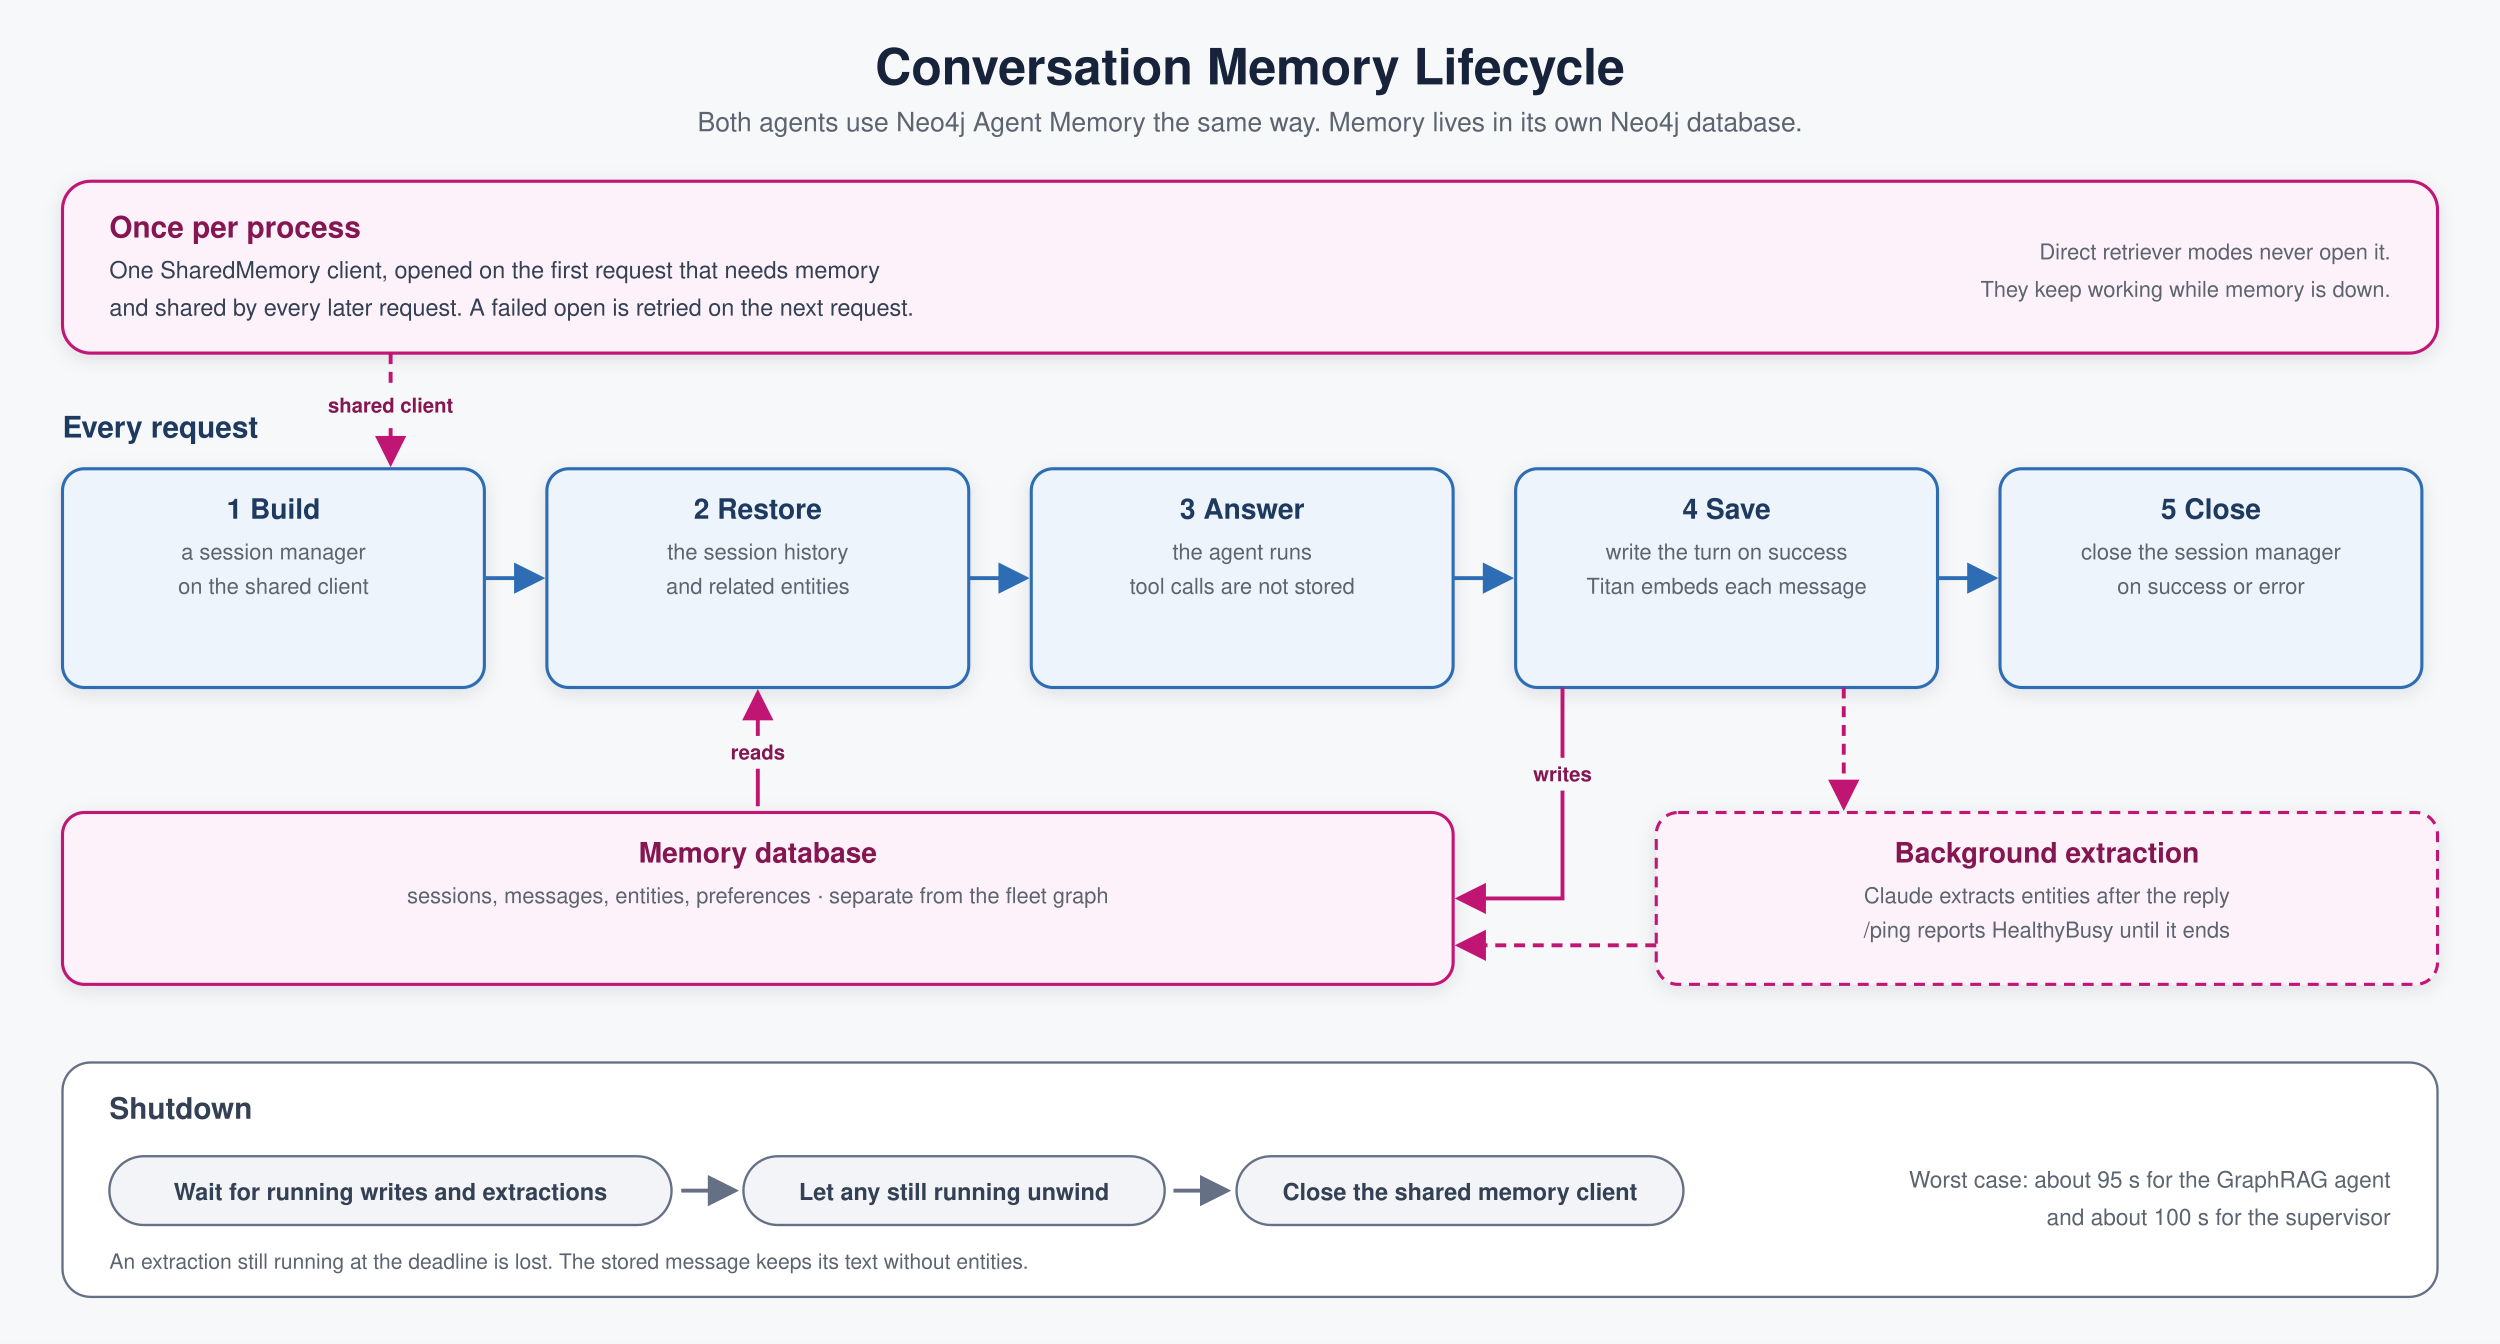
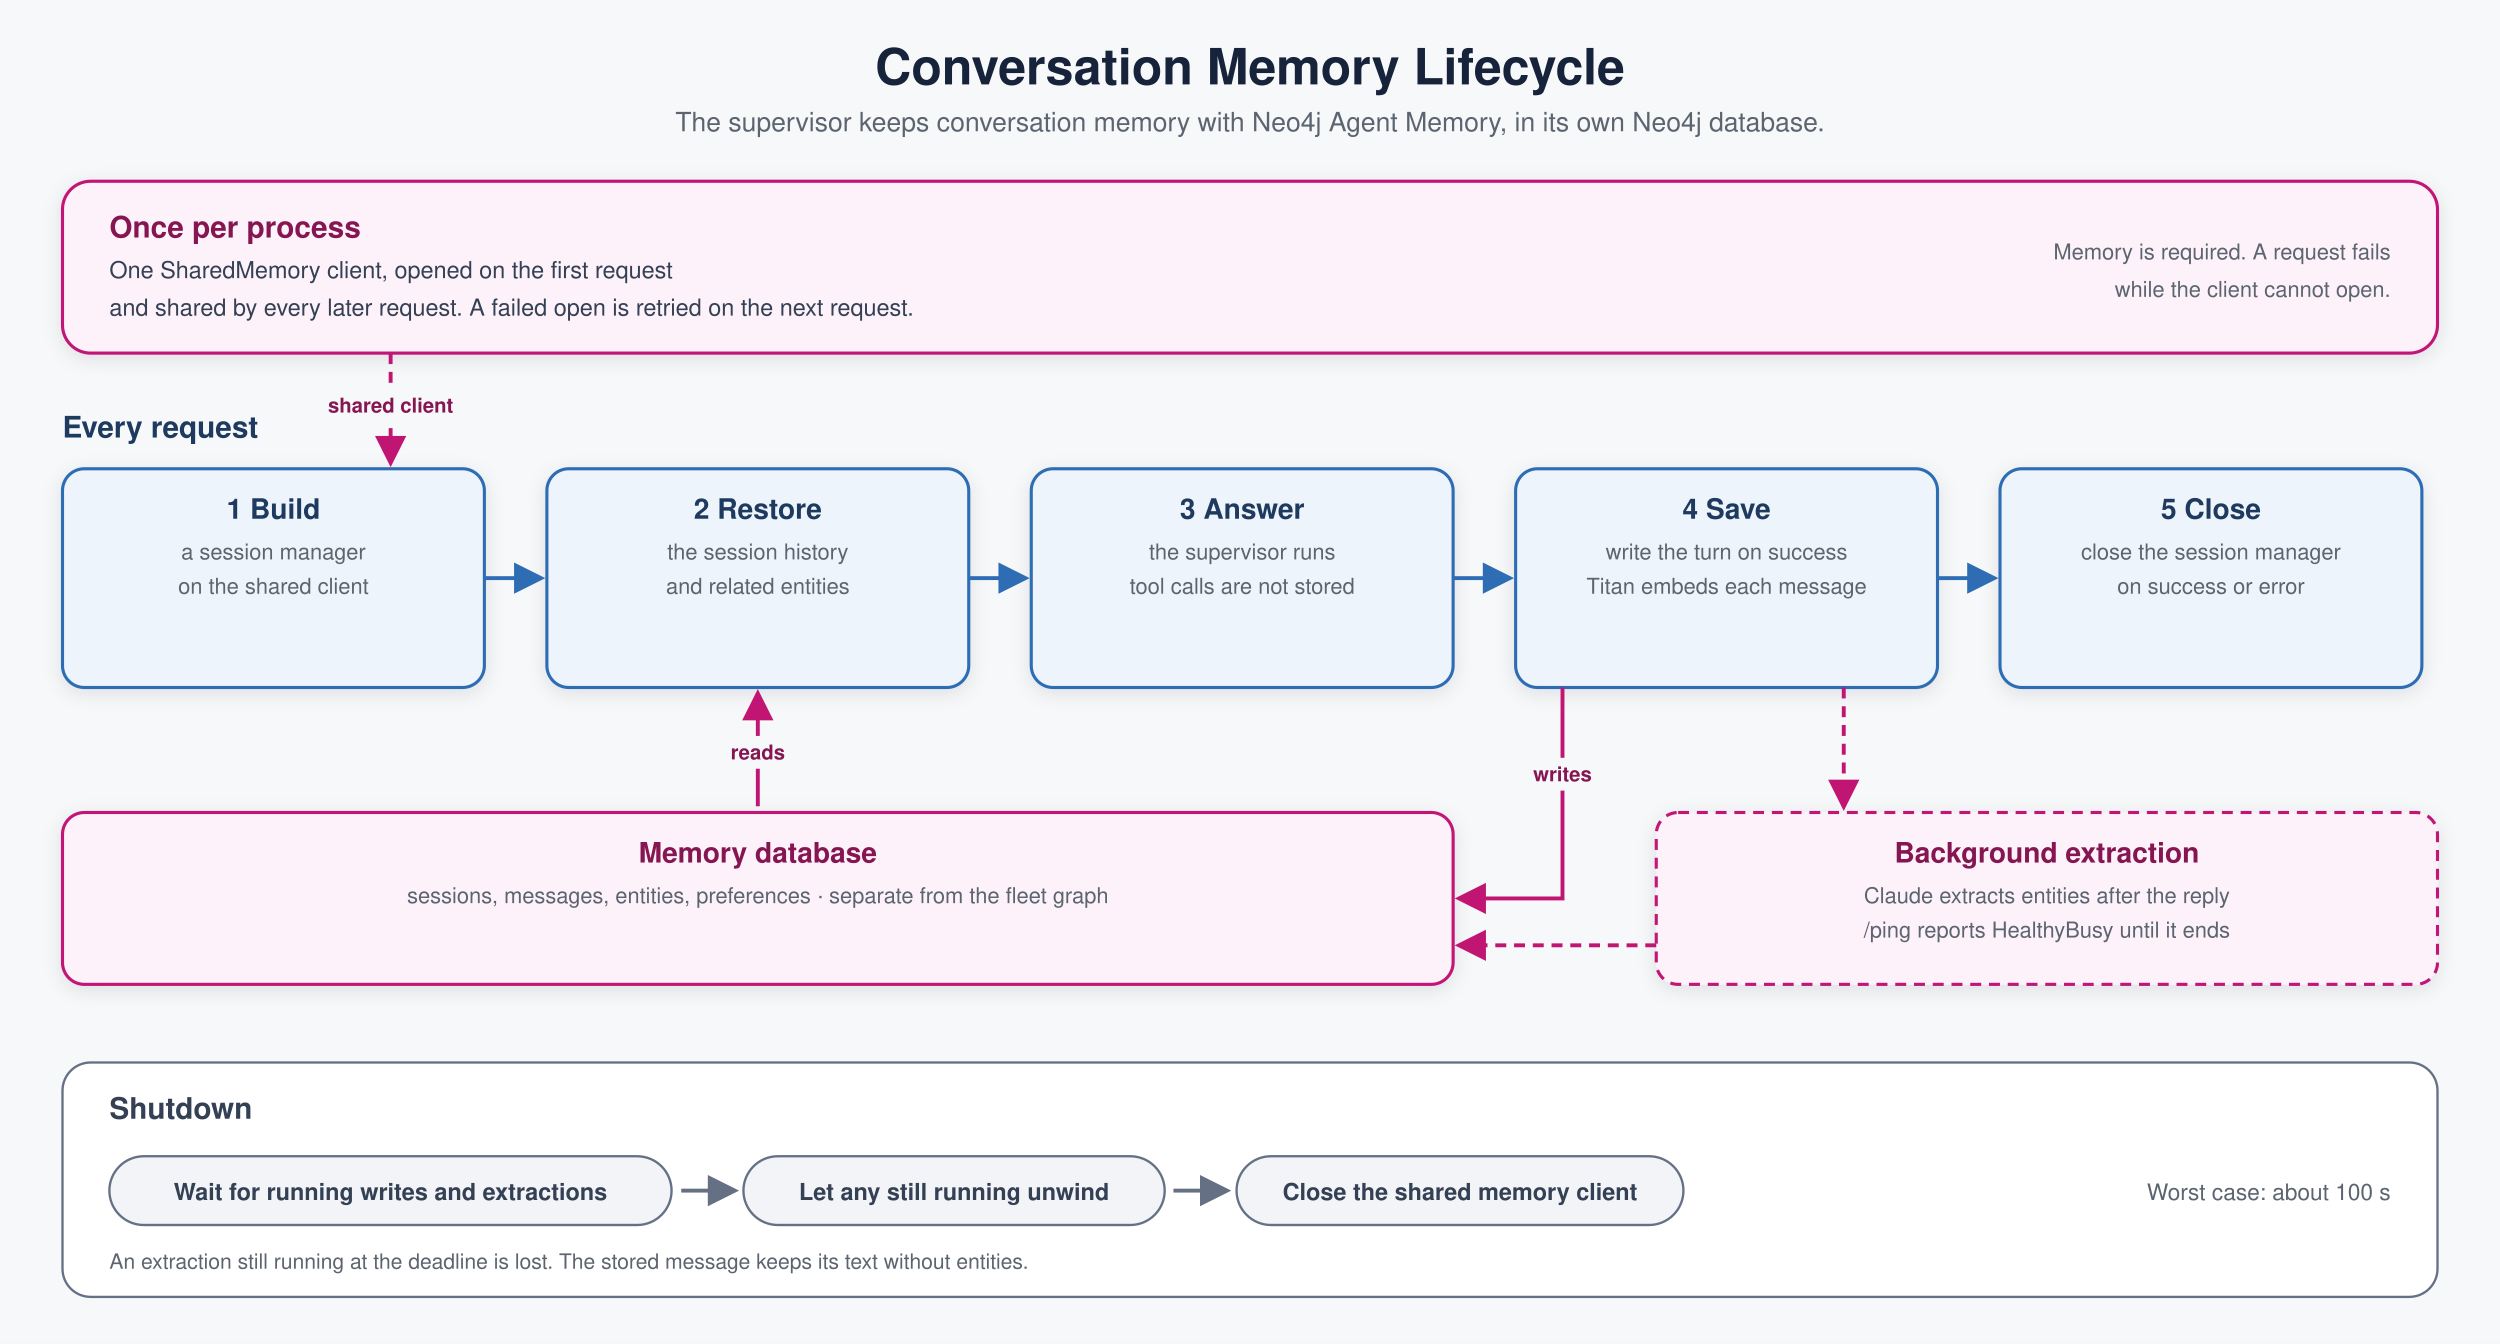
<svg xmlns="http://www.w3.org/2000/svg" width="1600" height="860" viewBox="0 0 1600 860" font-family="'Helvetica Neue', Helvetica, Arial, sans-serif">
  <defs>
    <filter id="shadow" x="-15%" y="-20%" width="130%" height="150%">
      <feDropShadow dx="0" dy="3" stdDeviation="6" flood-color="#101828" flood-opacity="0.10" />
    </filter>
    <marker id="a-blue" viewBox="0 0 10 10" refX="8.5" refY="5" markerWidth="8" markerHeight="8" orient="auto-start-reverse">
      <path d="M0,0 L10,5 L0,10 Z" fill="#2E6DB4" />
    </marker>
    <marker id="a-teal" viewBox="0 0 10 10" refX="8.5" refY="5" markerWidth="8" markerHeight="8" orient="auto-start-reverse">
      <path d="M0,0 L10,5 L0,10 Z" fill="#008C72" />
    </marker>
    <marker id="a-orange" viewBox="0 0 10 10" refX="8.5" refY="5" markerWidth="8" markerHeight="8" orient="auto-start-reverse">
      <path d="M0,0 L10,5 L0,10 Z" fill="#D97706" />
    </marker>
    <marker id="a-purple" viewBox="0 0 10 10" refX="8.5" refY="5" markerWidth="8" markerHeight="8" orient="auto-start-reverse">
      <path d="M0,0 L10,5 L0,10 Z" fill="#7A5AF8" />
    </marker>
    <marker id="a-pink" viewBox="0 0 10 10" refX="8.5" refY="5" markerWidth="8" markerHeight="8" orient="auto-start-reverse">
      <path d="M0,0 L10,5 L0,10 Z" fill="#C11574" />
    </marker>
    <marker id="a-slate" viewBox="0 0 10 10" refX="8.5" refY="5" markerWidth="8" markerHeight="8" orient="auto-start-reverse">
      <path d="M0,0 L10,5 L0,10 Z" fill="#667085" />
    </marker>
  </defs>
  <rect width="1600" height="860" fill="#F7F8FA" />
  <text x="800" y="54" text-anchor="middle" font-size="32" font-weight="700" fill="#16233A">Conversation Memory Lifecycle</text>
-   <text x="800" y="84" text-anchor="middle" font-size="17" fill="#5C6470">Both agents use Neo4j Agent Memory the same way. Memory lives in its own Neo4j database.</text>
+   <text x="800" y="84" text-anchor="middle" font-size="17" fill="#5C6470">The supervisor keeps conversation memory with Neo4j Agent Memory, in its own Neo4j database.</text>
  <rect x="40" y="116" width="1520" height="110" rx="18" fill="#FDF2FA" stroke="#C11574" stroke-width="2" filter="url(#shadow)" />
  <text x="70" y="152" font-size="19" font-weight="700" fill="#851651" text-anchor="start">Once per process</text>
-   <text x="70" y="178" font-size="15" font-weight="400" fill="#344054" text-anchor="start">One SharedMemory client, opened on the first request that needs memory</text>
+   <text x="70" y="178" font-size="15" font-weight="400" fill="#344054" text-anchor="start">One SharedMemory client, opened on the first request</text>
  <text x="70" y="202" font-size="15" font-weight="400" fill="#344054" text-anchor="start">and shared by every later request. A failed open is retried on the next request.</text>
-   <text x="1530" y="166" font-size="14" font-weight="400" fill="#5C6470" text-anchor="end">Direct retriever modes never open it.</text>
-   <text x="1530" y="190" font-size="14" font-weight="400" fill="#5C6470" text-anchor="end">They keep working while memory is down.</text>
+   <text x="1530" y="166" font-size="14" font-weight="400" fill="#5C6470" text-anchor="end">Memory is required. A request fails</text>
+   <text x="1530" y="190" font-size="14" font-weight="400" fill="#5C6470" text-anchor="end">while the client cannot open.</text>
  <text x="40" y="280" font-size="19" font-weight="700" fill="#1E3A5F" text-anchor="start">Every request</text>
  <rect x="40" y="300" width="270" height="140" rx="14" fill="#EEF4FB" stroke="#2E6DB4" stroke-width="2" filter="url(#shadow)" />
  <text x="175.0" y="332" font-size="18" font-weight="700" fill="#1E3A5F" text-anchor="middle">1  Build</text>
  <text x="175.0" y="358" font-size="14" font-weight="400" fill="#5C6470" text-anchor="middle">a session manager</text>
  <text x="175.0" y="380" font-size="14" font-weight="400" fill="#5C6470" text-anchor="middle">on the shared client</text>
  <rect x="350" y="300" width="270" height="140" rx="14" fill="#EEF4FB" stroke="#2E6DB4" stroke-width="2" filter="url(#shadow)" />
  <text x="485.0" y="332" font-size="18" font-weight="700" fill="#1E3A5F" text-anchor="middle">2  Restore</text>
  <text x="485.0" y="358" font-size="14" font-weight="400" fill="#5C6470" text-anchor="middle">the session history</text>
  <text x="485.0" y="380" font-size="14" font-weight="400" fill="#5C6470" text-anchor="middle">and related entities</text>
  <rect x="660" y="300" width="270" height="140" rx="14" fill="#EEF4FB" stroke="#2E6DB4" stroke-width="2" filter="url(#shadow)" />
  <text x="795.0" y="332" font-size="18" font-weight="700" fill="#1E3A5F" text-anchor="middle">3  Answer</text>
-   <text x="795.0" y="358" font-size="14" font-weight="400" fill="#5C6470" text-anchor="middle">the agent runs</text>
+   <text x="795.0" y="358" font-size="14" font-weight="400" fill="#5C6470" text-anchor="middle">the supervisor runs</text>
  <text x="795.0" y="380" font-size="14" font-weight="400" fill="#5C6470" text-anchor="middle">tool calls are not stored</text>
  <rect x="970" y="300" width="270" height="140" rx="14" fill="#EEF4FB" stroke="#2E6DB4" stroke-width="2" filter="url(#shadow)" />
  <text x="1105.0" y="332" font-size="18" font-weight="700" fill="#1E3A5F" text-anchor="middle">4  Save</text>
  <text x="1105.0" y="358" font-size="14" font-weight="400" fill="#5C6470" text-anchor="middle">write the turn on success</text>
  <text x="1105.0" y="380" font-size="14" font-weight="400" fill="#5C6470" text-anchor="middle">Titan embeds each message</text>
  <rect x="1280" y="300" width="270" height="140" rx="14" fill="#EEF4FB" stroke="#2E6DB4" stroke-width="2" filter="url(#shadow)" />
  <text x="1415.0" y="332" font-size="18" font-weight="700" fill="#1E3A5F" text-anchor="middle">5  Close</text>
  <text x="1415.0" y="358" font-size="14" font-weight="400" fill="#5C6470" text-anchor="middle">close the session manager</text>
  <text x="1415.0" y="380" font-size="14" font-weight="400" fill="#5C6470" text-anchor="middle">on success or error</text>
  <path d="M310,370 H346" fill="none" stroke="#2E6DB4" stroke-width="2.5" marker-end="url(#a-blue)" />
  <path d="M620,370 H656" fill="none" stroke="#2E6DB4" stroke-width="2.5" marker-end="url(#a-blue)" />
  <path d="M930,370 H966" fill="none" stroke="#2E6DB4" stroke-width="2.5" marker-end="url(#a-blue)" />
  <path d="M1240,370 H1276" fill="none" stroke="#2E6DB4" stroke-width="2.5" marker-end="url(#a-blue)" />
  <path d="M250,226 V296" fill="none" stroke="#C11574" stroke-width="2.5" stroke-dasharray="7 5" marker-end="url(#a-pink)" />
  <rect x="196" y="249" width="108" height="21" rx="5" fill="#F7F8FA" />
  <text x="250" y="264" font-size="13" font-weight="600" fill="#851651" text-anchor="middle">shared client</text>
  <rect x="40" y="520" width="890" height="110" rx="14" fill="#FDF2FA" stroke="#C11574" stroke-width="2" filter="url(#shadow)" />
  <text x="485.0" y="552" font-size="18" font-weight="700" fill="#851651" text-anchor="middle">Memory database</text>
  <text x="485.0" y="578" font-size="14" font-weight="400" fill="#5C6470" text-anchor="middle">sessions, messages, entities, preferences · separate from the fleet graph</text>
  <path d="M485,516 V444" fill="none" stroke="#C11574" stroke-width="2.5" marker-end="url(#a-pink)" />
  <rect x="460" y="471" width="50" height="21" rx="5" fill="#F7F8FA" />
  <text x="485" y="486" font-size="13" font-weight="600" fill="#851651" text-anchor="middle">reads</text>
  <path d="M1000,440 V575 H934" fill="none" stroke="#C11574" stroke-width="2.5" marker-end="url(#a-pink)" />
  <rect x="971" y="485" width="57" height="21" rx="5" fill="#F7F8FA" />
  <text x="1000" y="500" font-size="13" font-weight="600" fill="#851651" text-anchor="middle">writes</text>
  <rect x="1060" y="520" width="500" height="110" rx="14" fill="#FDF2FA" stroke="#C11574" stroke-width="2" stroke-dasharray="7 5" filter="url(#shadow)" />
  <text x="1310.0" y="552" font-size="18" font-weight="700" fill="#851651" text-anchor="middle">Background extraction</text>
  <text x="1310.0" y="578" font-size="14" font-weight="400" fill="#5C6470" text-anchor="middle">Claude extracts entities after the reply</text>
  <text x="1310.0" y="600" font-size="14" font-weight="400" fill="#5C6470" text-anchor="middle">/ping reports HealthyBusy until it ends</text>
  <path d="M1180,440 V516" fill="none" stroke="#C11574" stroke-width="2.5" stroke-dasharray="7 5" marker-end="url(#a-pink)" />
  <path d="M1060,605 H934" fill="none" stroke="#C11574" stroke-width="2.5" stroke-dasharray="7 5" marker-end="url(#a-pink)" />
  <rect x="40" y="680" width="1520" height="150" rx="18" fill="#FFFFFF" stroke="#667085" stroke-width="1.5" />
  <text x="70" y="716" font-size="19" font-weight="700" fill="#344054" text-anchor="start">Shutdown</text>
  <rect x="70" y="740" width="359.8" height="44" rx="22" fill="#F2F4F7" stroke="#667085" stroke-width="1.5" />
  <text x="249.9" y="768" font-size="15" font-weight="600" fill="#344054" text-anchor="middle">Wait for running writes and extractions</text>
  <path d="M436,762 H470" fill="none" stroke="#667085" stroke-width="2.5" marker-end="url(#a-slate)" />
  <rect x="475.8" y="740" width="269.6" height="44" rx="22" fill="#F2F4F7" stroke="#667085" stroke-width="1.5" />
  <text x="610.6" y="768" font-size="15" font-weight="600" fill="#344054" text-anchor="middle">Let any still running unwind</text>
  <path d="M751,762 H785" fill="none" stroke="#667085" stroke-width="2.5" marker-end="url(#a-slate)" />
  <rect x="791.4" y="740" width="286.0" height="44" rx="22" fill="#F2F4F7" stroke="#667085" stroke-width="1.5" />
  <text x="934.4" y="768" font-size="15" font-weight="600" fill="#344054" text-anchor="middle">Close the shared memory client</text>
-   <text x="1530" y="760" font-size="14.5" font-weight="400" fill="#5C6470" text-anchor="end">Worst case: about 95 s for the GraphRAG agent</text>
-   <text x="1530" y="784" font-size="14.5" font-weight="400" fill="#5C6470" text-anchor="end">and about 100 s for the supervisor</text>
+   <text x="1530" y="768" font-size="14.5" font-weight="400" fill="#5C6470" text-anchor="end">Worst case: about 100 s</text>
  <text x="70" y="812" font-size="13.5" font-weight="400" fill="#5C6470" text-anchor="start">An extraction still running at the deadline is lost. The stored message keeps its text without entities.</text>
</svg>
